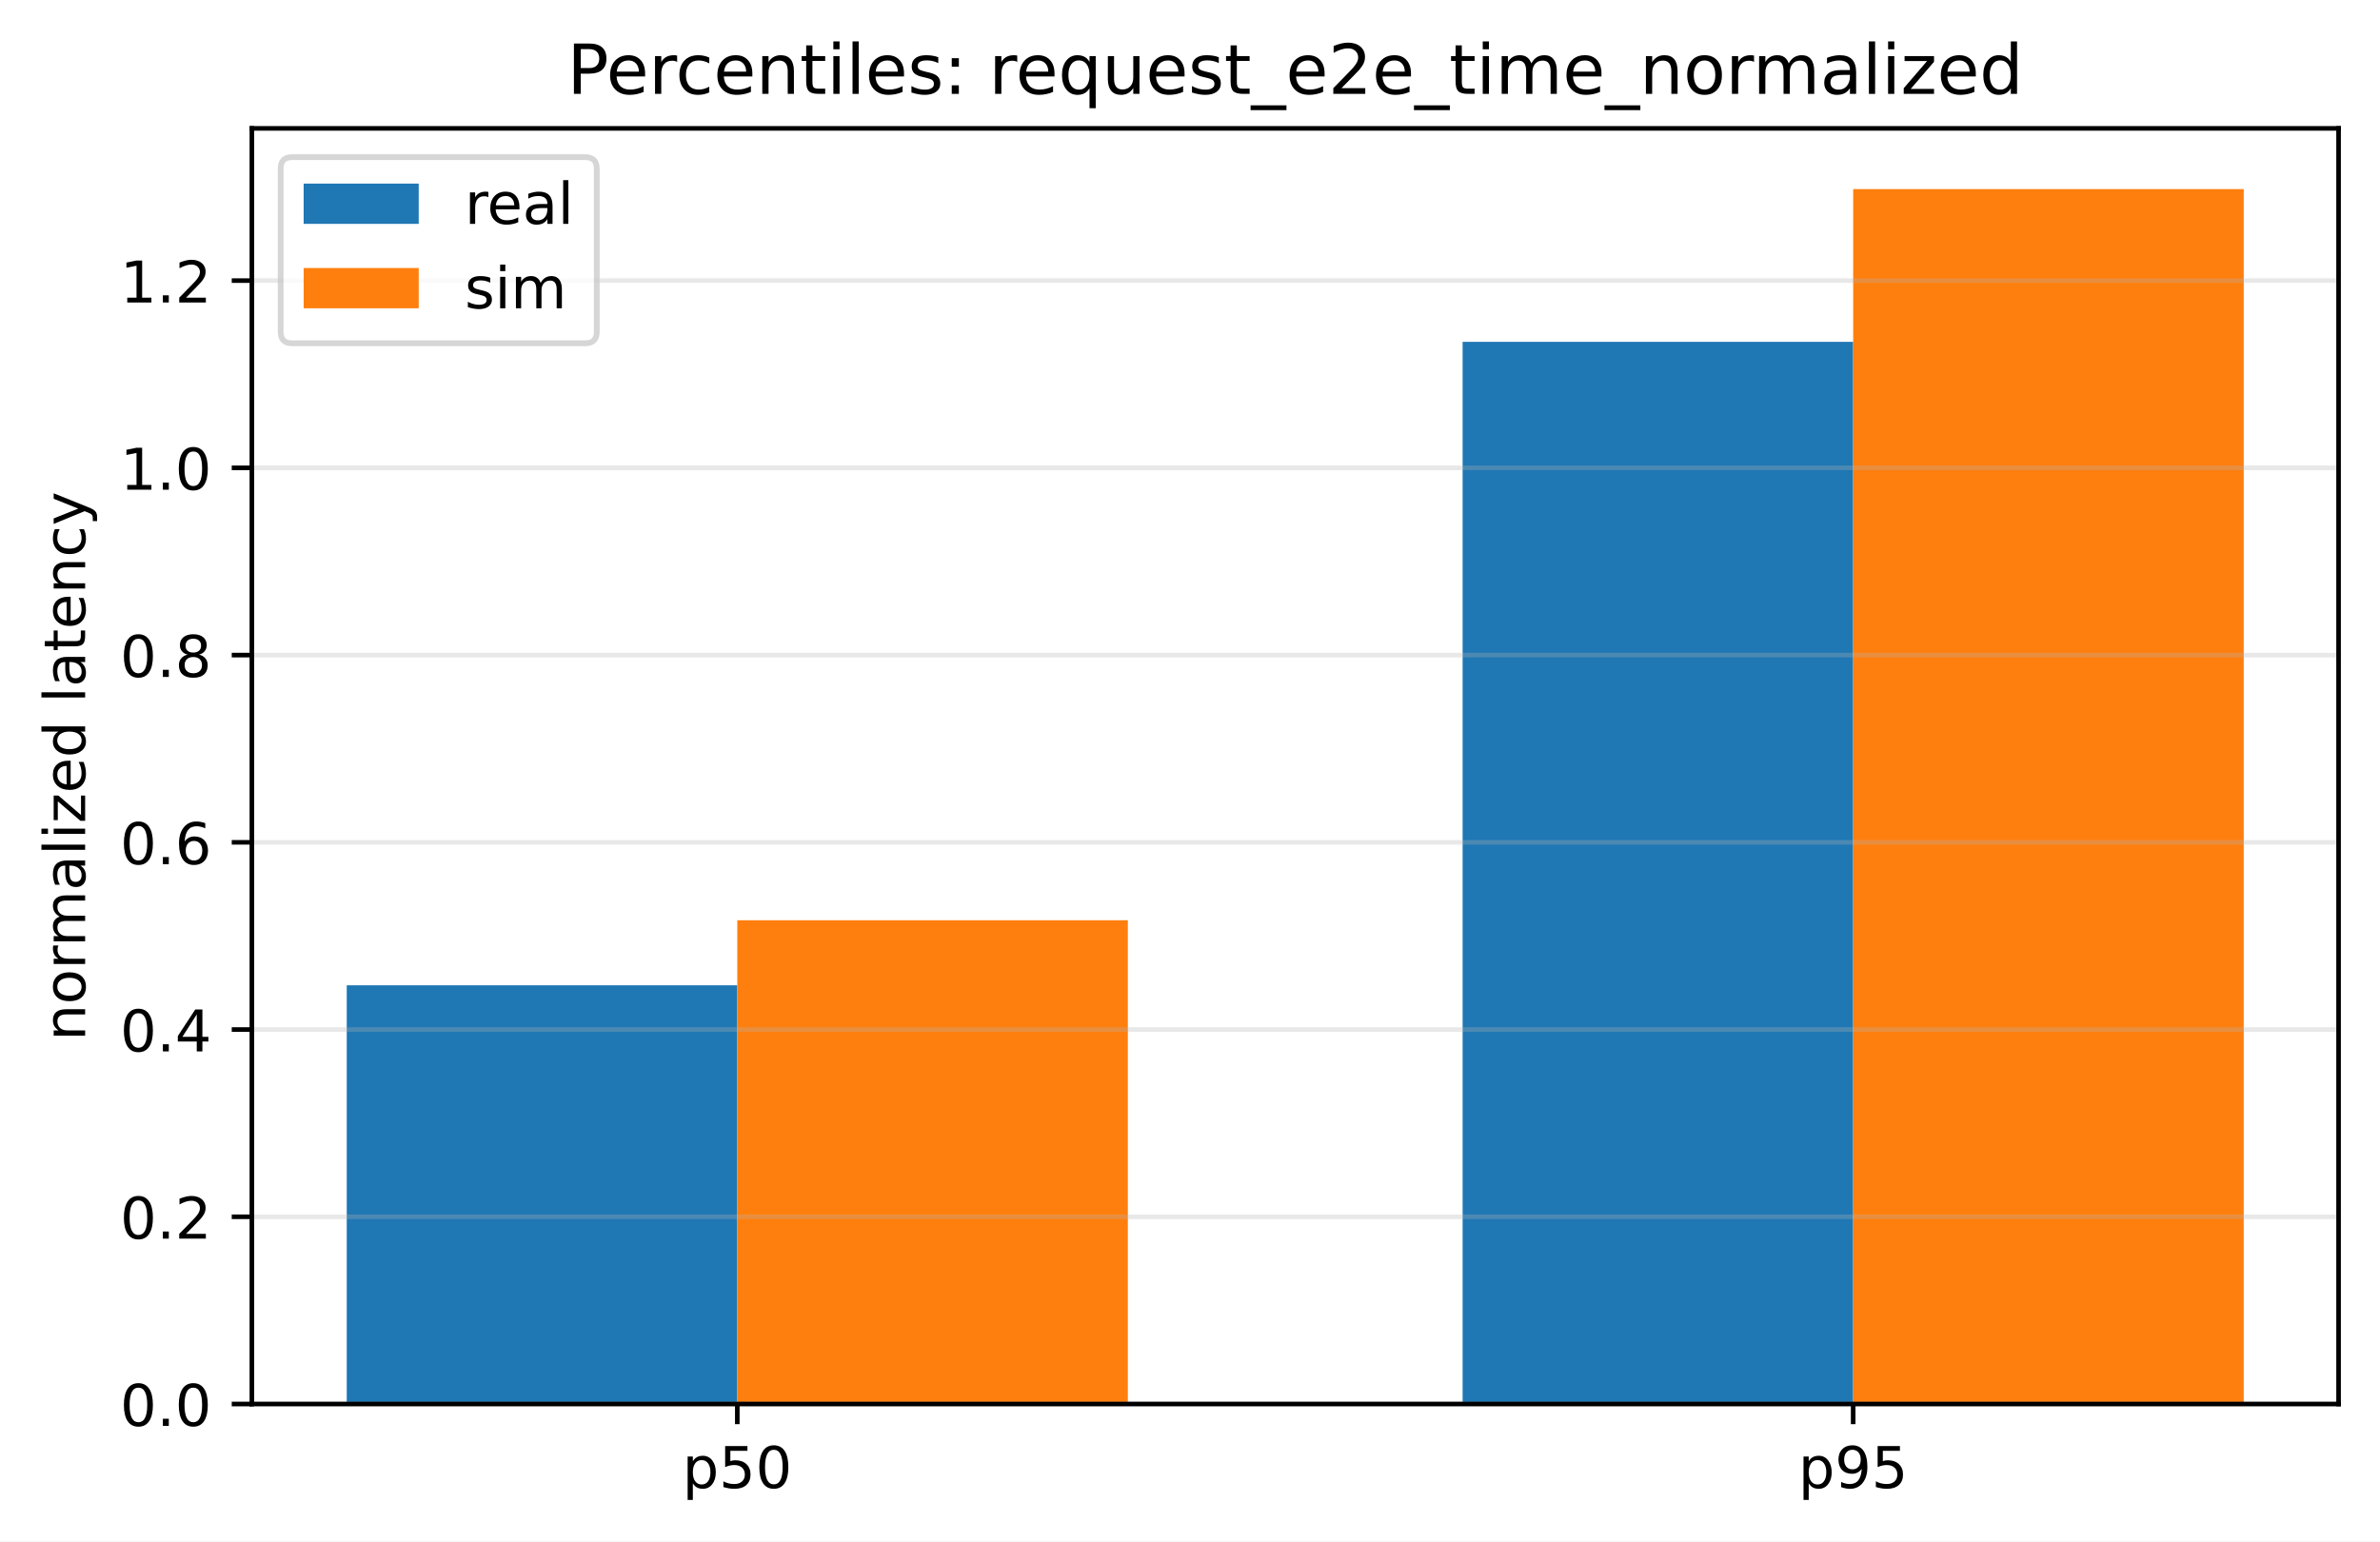
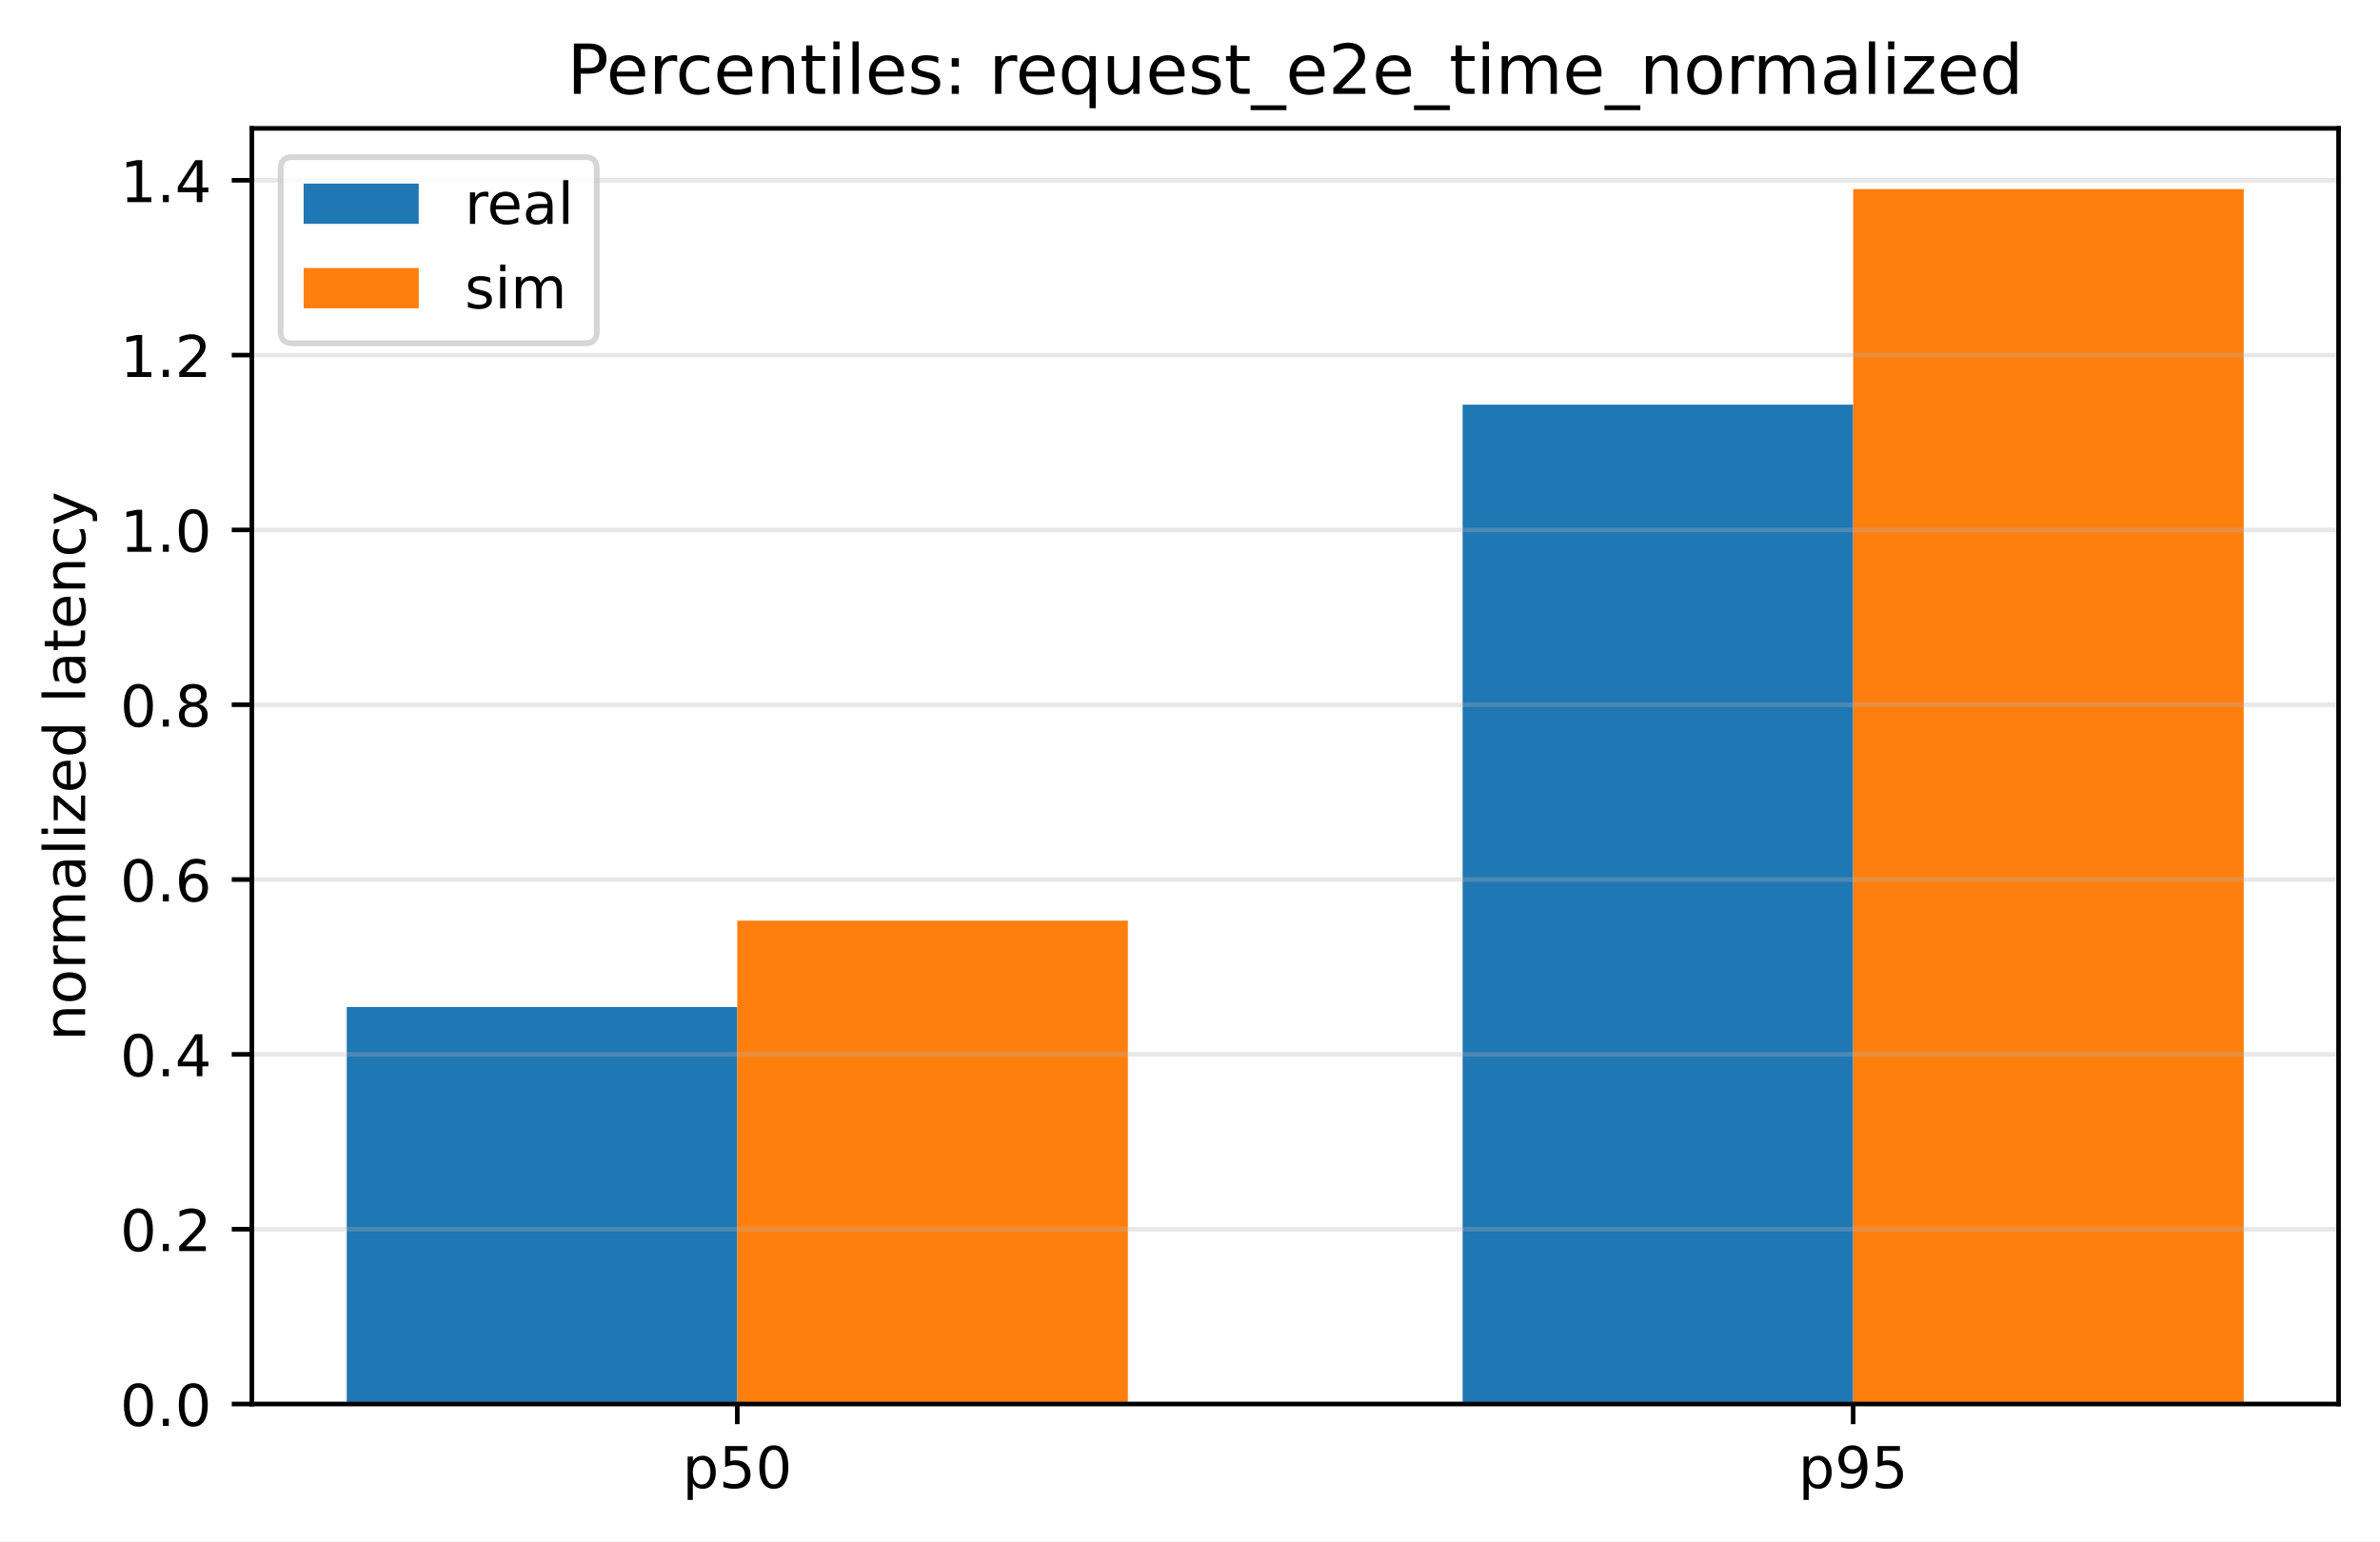
<svg xmlns="http://www.w3.org/2000/svg" xmlns:xlink="http://www.w3.org/1999/xlink" width="413.681pt" height="267.956pt" viewBox="0 0 413.681 267.956" version="1.1">
  <defs>
    <style type="text/css">*{stroke-linejoin: round; stroke-linecap: butt}</style>
  </defs>
  <g id="figure_1">
    <g id="patch_1">
      <path d="M 0 267.956  L 413.681 267.956  L 413.681 0  L 0 0  z " style="fill: #ffffff" />
    </g>
    <g id="axes_1">
      <g id="patch_2">
        <path d="M 43.781 244.078  L 406.481 244.078  L 406.481 22.318  L 43.781 22.318  z " style="fill: #ffffff" />
      </g>
      <g id="patch_3">
-         <path d="M 60.268 244.078  L 128.153 244.078  L 128.153 171.285  L 60.268 171.285  z " clip-path="url(#pff9f16cc39)" style="fill: #1f77b4" />
+         <path d="M 60.268 244.078  L 128.153 244.078  L 128.153 175.066  L 60.268 175.066  z " clip-path="url(#p153c83474e)" style="fill: #1f77b4" />
      </g>
      <g id="patch_4">
-         <path d="M 254.225 244.078  L 322.11 244.078  L 322.11 59.427  L 254.225 59.427  z " clip-path="url(#pff9f16cc39)" style="fill: #1f77b4" />
+         <path d="M 254.225 244.078  L 322.11 244.078  L 322.11 70.345  L 254.225 70.345  z " clip-path="url(#p153c83474e)" style="fill: #1f77b4" />
      </g>
      <g id="patch_5">
-         <path d="M 128.153 244.078  L 196.038 244.078  L 196.038 159.976  L 128.153 159.976  z " clip-path="url(#pff9f16cc39)" style="fill: #ff7f0e" />
+         <path d="M 128.153 244.078  L 196.038 244.078  L 196.038 160.04  L 128.153 160.04  z " clip-path="url(#p153c83474e)" style="fill: #ff7f0e" />
      </g>
      <g id="patch_6">
-         <path d="M 322.11 244.078  L 389.995 244.078  L 389.995 32.878  L 322.11 32.878  z " clip-path="url(#pff9f16cc39)" style="fill: #ff7f0e" />
+         <path d="M 322.11 244.078  L 389.995 244.078  L 389.995 32.878  L 322.11 32.878  z " clip-path="url(#p153c83474e)" style="fill: #ff7f0e" />
      </g>
      <g id="matplotlib.axis_1">
        <g id="xtick_1">
          <g id="line2d_1">
            <defs>
-               <path id="mda2cc31545" d="M 0 0  L 0 3.5  " style="stroke: #000000; stroke-width: 0.8" />
+               <path id="me3eec54901" d="M 0 0  L 0 3.5  " style="stroke: #000000; stroke-width: 0.8" />
            </defs>
            <g>
-               <use xlink:href="#mda2cc31545" x="128.153" y="244.078" style="stroke: #000000; stroke-width: 0.8" />
+               <use xlink:href="#me3eec54901" x="128.153" y="244.078" style="stroke: #000000; stroke-width: 0.8" />
            </g>
          </g>
          <g id="text_1">
            <g transform="translate(118.6159 258.6766) scale(0.1 -0.1)">
              <defs>
                <path id="DejaVuSans-70" d="M 1159 525  L 1159 -1331  L 581 -1331  L 581 3500  L 1159 3500  L 1159 2969  Q 1341 3281 1617 3432  Q 1894 3584 2278 3584  Q 2916 3584 3314 3078  Q 3713 2572 3713 1747  Q 3713 922 3314 415  Q 2916 -91 2278 -91  Q 1894 -91 1617 61  Q 1341 213 1159 525  z M 3116 1747  Q 3116 2381 2855 2742  Q 2594 3103 2138 3103  Q 1681 3103 1420 2742  Q 1159 2381 1159 1747  Q 1159 1113 1420 752  Q 1681 391 2138 391  Q 2594 391 2855 752  Q 3116 1113 3116 1747  z " transform="scale(0.015625)" />
                <path id="DejaVuSans-35" d="M 691 4666  L 3169 4666  L 3169 4134  L 1269 4134  L 1269 2991  Q 1406 3038 1543 3061  Q 1681 3084 1819 3084  Q 2600 3084 3056 2656  Q 3513 2228 3513 1497  Q 3513 744 3044 326  Q 2575 -91 1722 -91  Q 1428 -91 1123 -41  Q 819 9 494 109  L 494 744  Q 775 591 1075 516  Q 1375 441 1709 441  Q 2250 441 2565 725  Q 2881 1009 2881 1497  Q 2881 1984 2565 2268  Q 2250 2553 1709 2553  Q 1456 2553 1204 2497  Q 953 2441 691 2322  L 691 4666  z " transform="scale(0.015625)" />
                <path id="DejaVuSans-30" d="M 2034 4250  Q 1547 4250 1301 3770  Q 1056 3291 1056 2328  Q 1056 1369 1301 889  Q 1547 409 2034 409  Q 2525 409 2770 889  Q 3016 1369 3016 2328  Q 3016 3291 2770 3770  Q 2525 4250 2034 4250  z M 2034 4750  Q 2819 4750 3233 4129  Q 3647 3509 3647 2328  Q 3647 1150 3233 529  Q 2819 -91 2034 -91  Q 1250 -91 836 529  Q 422 1150 422 2328  Q 422 3509 836 4129  Q 1250 4750 2034 4750  z " transform="scale(0.015625)" />
              </defs>
              <use xlink:href="#DejaVuSans-70" />
              <use xlink:href="#DejaVuSans-35" transform="translate(63.47656 0)" />
              <use xlink:href="#DejaVuSans-30" transform="translate(127.0996 0)" />
            </g>
          </g>
        </g>
        <g id="xtick_2">
          <g id="line2d_2">
            <g>
-               <use xlink:href="#mda2cc31545" x="322.11" y="244.078" style="stroke: #000000; stroke-width: 0.8" />
+               <use xlink:href="#me3eec54901" x="322.11" y="244.078" style="stroke: #000000; stroke-width: 0.8" />
            </g>
          </g>
          <g id="text_2">
            <g transform="translate(312.5731 258.6766) scale(0.1 -0.1)">
              <defs>
                <path id="DejaVuSans-39" d="M 703 97  L 703 672  Q 941 559 1184 500  Q 1428 441 1663 441  Q 2288 441 2617 861  Q 2947 1281 2994 2138  Q 2813 1869 2534 1725  Q 2256 1581 1919 1581  Q 1219 1581 811 2004  Q 403 2428 403 3163  Q 403 3881 828 4315  Q 1253 4750 1959 4750  Q 2769 4750 3195 4129  Q 3622 3509 3622 2328  Q 3622 1225 3098 567  Q 2575 -91 1691 -91  Q 1453 -91 1209 -44  Q 966 3 703 97  z M 1959 2075  Q 2384 2075 2632 2365  Q 2881 2656 2881 3163  Q 2881 3666 2632 3958  Q 2384 4250 1959 4250  Q 1534 4250 1286 3958  Q 1038 3666 1038 3163  Q 1038 2656 1286 2365  Q 1534 2075 1959 2075  z " transform="scale(0.015625)" />
              </defs>
              <use xlink:href="#DejaVuSans-70" />
              <use xlink:href="#DejaVuSans-39" transform="translate(63.47656 0)" />
              <use xlink:href="#DejaVuSans-35" transform="translate(127.0996 0)" />
            </g>
          </g>
        </g>
      </g>
      <g id="matplotlib.axis_2">
        <g id="ytick_1">
          <g id="line2d_3">
-             <path d="M 43.781 244.078  L 406.481 244.078  " clip-path="url(#pff9f16cc39)" style="fill: none; stroke: #b0b0b0; stroke-opacity: 0.3; stroke-width: 0.8; stroke-linecap: square" />
+             <path d="M 43.781 244.078  L 406.481 244.078  " clip-path="url(#p153c83474e)" style="fill: none; stroke: #b0b0b0; stroke-opacity: 0.3; stroke-width: 0.8; stroke-linecap: square" />
          </g>
          <g id="line2d_4">
            <defs>
-               <path id="meefd561bbc" d="M 0 0  L -3.5 0  " style="stroke: #000000; stroke-width: 0.8" />
+               <path id="mb2bf81fbe6" d="M 0 0  L -3.5 0  " style="stroke: #000000; stroke-width: 0.8" />
            </defs>
            <g>
-               <use xlink:href="#meefd561bbc" x="43.781" y="244.078" style="stroke: #000000; stroke-width: 0.8" />
+               <use xlink:href="#mb2bf81fbe6" x="43.781" y="244.078" style="stroke: #000000; stroke-width: 0.8" />
            </g>
          </g>
          <g id="text_3">
            <g transform="translate(20.87813 247.8773) scale(0.1 -0.1)">
              <defs>
                <path id="DejaVuSans-2e" d="M 684 794  L 1344 794  L 1344 0  L 684 0  L 684 794  z " transform="scale(0.015625)" />
              </defs>
              <use xlink:href="#DejaVuSans-30" />
              <use xlink:href="#DejaVuSans-2e" transform="translate(63.62305 0)" />
              <use xlink:href="#DejaVuSans-30" transform="translate(95.41016 0)" />
            </g>
          </g>
        </g>
        <g id="ytick_2">
          <g id="line2d_5">
-             <path d="M 43.781 211.529  L 406.481 211.529  " clip-path="url(#pff9f16cc39)" style="fill: none; stroke: #b0b0b0; stroke-opacity: 0.3; stroke-width: 0.8; stroke-linecap: square" />
+             <path d="M 43.781 213.687  L 406.481 213.687  " clip-path="url(#p153c83474e)" style="fill: none; stroke: #b0b0b0; stroke-opacity: 0.3; stroke-width: 0.8; stroke-linecap: square" />
          </g>
          <g id="line2d_6">
            <g>
-               <use xlink:href="#meefd561bbc" x="43.781" y="211.529" style="stroke: #000000; stroke-width: 0.8" />
+               <use xlink:href="#mb2bf81fbe6" x="43.781" y="213.687" style="stroke: #000000; stroke-width: 0.8" />
            </g>
          </g>
          <g id="text_4">
-             <g transform="translate(20.87813 215.3282) scale(0.1 -0.1)">
+             <g transform="translate(20.87813 217.4862) scale(0.1 -0.1)">
              <defs>
                <path id="DejaVuSans-32" d="M 1228 531  L 3431 531  L 3431 0  L 469 0  L 469 531  Q 828 903 1448 1529  Q 2069 2156 2228 2338  Q 2531 2678 2651 2914  Q 2772 3150 2772 3378  Q 2772 3750 2511 3984  Q 2250 4219 1831 4219  Q 1534 4219 1204 4116  Q 875 4013 500 3803  L 500 4441  Q 881 4594 1212 4672  Q 1544 4750 1819 4750  Q 2544 4750 2975 4387  Q 3406 4025 3406 3419  Q 3406 3131 3298 2873  Q 3191 2616 2906 2266  Q 2828 2175 2409 1742  Q 1991 1309 1228 531  z " transform="scale(0.015625)" />
              </defs>
              <use xlink:href="#DejaVuSans-30" />
              <use xlink:href="#DejaVuSans-2e" transform="translate(63.62305 0)" />
              <use xlink:href="#DejaVuSans-32" transform="translate(95.41016 0)" />
            </g>
          </g>
        </g>
        <g id="ytick_3">
          <g id="line2d_7">
-             <path d="M 43.781 178.98  L 406.481 178.98  " clip-path="url(#pff9f16cc39)" style="fill: none; stroke: #b0b0b0; stroke-opacity: 0.3; stroke-width: 0.8; stroke-linecap: square" />
+             <path d="M 43.781 183.296  L 406.481 183.296  " clip-path="url(#p153c83474e)" style="fill: none; stroke: #b0b0b0; stroke-opacity: 0.3; stroke-width: 0.8; stroke-linecap: square" />
          </g>
          <g id="line2d_8">
            <g>
-               <use xlink:href="#meefd561bbc" x="43.781" y="178.98" style="stroke: #000000; stroke-width: 0.8" />
+               <use xlink:href="#mb2bf81fbe6" x="43.781" y="183.296" style="stroke: #000000; stroke-width: 0.8" />
            </g>
          </g>
          <g id="text_5">
-             <g transform="translate(20.87813 182.779) scale(0.1 -0.1)">
+             <g transform="translate(20.87813 187.095) scale(0.1 -0.1)">
              <defs>
                <path id="DejaVuSans-34" d="M 2419 4116  L 825 1625  L 2419 1625  L 2419 4116  z M 2253 4666  L 3047 4666  L 3047 1625  L 3713 1625  L 3713 1100  L 3047 1100  L 3047 0  L 2419 0  L 2419 1100  L 313 1100  L 313 1709  L 2253 4666  z " transform="scale(0.015625)" />
              </defs>
              <use xlink:href="#DejaVuSans-30" />
              <use xlink:href="#DejaVuSans-2e" transform="translate(63.62305 0)" />
              <use xlink:href="#DejaVuSans-34" transform="translate(95.41016 0)" />
            </g>
          </g>
        </g>
        <g id="ytick_4">
          <g id="line2d_9">
-             <path d="M 43.781 146.431  L 406.481 146.431  " clip-path="url(#pff9f16cc39)" style="fill: none; stroke: #b0b0b0; stroke-opacity: 0.3; stroke-width: 0.8; stroke-linecap: square" />
+             <path d="M 43.781 152.905  L 406.481 152.905  " clip-path="url(#p153c83474e)" style="fill: none; stroke: #b0b0b0; stroke-opacity: 0.3; stroke-width: 0.8; stroke-linecap: square" />
          </g>
          <g id="line2d_10">
            <g>
-               <use xlink:href="#meefd561bbc" x="43.781" y="146.431" style="stroke: #000000; stroke-width: 0.8" />
+               <use xlink:href="#mb2bf81fbe6" x="43.781" y="152.905" style="stroke: #000000; stroke-width: 0.8" />
            </g>
          </g>
          <g id="text_6">
-             <g transform="translate(20.87813 150.2298) scale(0.1 -0.1)">
+             <g transform="translate(20.87813 156.7038) scale(0.1 -0.1)">
              <defs>
                <path id="DejaVuSans-36" d="M 2113 2584  Q 1688 2584 1439 2293  Q 1191 2003 1191 1497  Q 1191 994 1439 701  Q 1688 409 2113 409  Q 2538 409 2786 701  Q 3034 994 3034 1497  Q 3034 2003 2786 2293  Q 2538 2584 2113 2584  z M 3366 4563  L 3366 3988  Q 3128 4100 2886 4159  Q 2644 4219 2406 4219  Q 1781 4219 1451 3797  Q 1122 3375 1075 2522  Q 1259 2794 1537 2939  Q 1816 3084 2150 3084  Q 2853 3084 3261 2657  Q 3669 2231 3669 1497  Q 3669 778 3244 343  Q 2819 -91 2113 -91  Q 1303 -91 875 529  Q 447 1150 447 2328  Q 447 3434 972 4092  Q 1497 4750 2381 4750  Q 2619 4750 2861 4703  Q 3103 4656 3366 4563  z " transform="scale(0.015625)" />
              </defs>
              <use xlink:href="#DejaVuSans-30" />
              <use xlink:href="#DejaVuSans-2e" transform="translate(63.62305 0)" />
              <use xlink:href="#DejaVuSans-36" transform="translate(95.41016 0)" />
            </g>
          </g>
        </g>
        <g id="ytick_5">
          <g id="line2d_11">
-             <path d="M 43.781 113.881  L 406.481 113.881  " clip-path="url(#pff9f16cc39)" style="fill: none; stroke: #b0b0b0; stroke-opacity: 0.3; stroke-width: 0.8; stroke-linecap: square" />
+             <path d="M 43.781 122.513  L 406.481 122.513  " clip-path="url(#p153c83474e)" style="fill: none; stroke: #b0b0b0; stroke-opacity: 0.3; stroke-width: 0.8; stroke-linecap: square" />
          </g>
          <g id="line2d_12">
            <g>
-               <use xlink:href="#meefd561bbc" x="43.781" y="113.881" style="stroke: #000000; stroke-width: 0.8" />
+               <use xlink:href="#mb2bf81fbe6" x="43.781" y="122.513" style="stroke: #000000; stroke-width: 0.8" />
            </g>
          </g>
          <g id="text_7">
-             <g transform="translate(20.87813 117.6806) scale(0.1 -0.1)">
+             <g transform="translate(20.87813 126.3126) scale(0.1 -0.1)">
              <defs>
                <path id="DejaVuSans-38" d="M 2034 2216  Q 1584 2216 1326 1975  Q 1069 1734 1069 1313  Q 1069 891 1326 650  Q 1584 409 2034 409  Q 2484 409 2743 651  Q 3003 894 3003 1313  Q 3003 1734 2745 1975  Q 2488 2216 2034 2216  z M 1403 2484  Q 997 2584 770 2862  Q 544 3141 544 3541  Q 544 4100 942 4425  Q 1341 4750 2034 4750  Q 2731 4750 3128 4425  Q 3525 4100 3525 3541  Q 3525 3141 3298 2862  Q 3072 2584 2669 2484  Q 3125 2378 3379 2068  Q 3634 1759 3634 1313  Q 3634 634 3220 271  Q 2806 -91 2034 -91  Q 1263 -91 848 271  Q 434 634 434 1313  Q 434 1759 690 2068  Q 947 2378 1403 2484  z M 1172 3481  Q 1172 3119 1398 2916  Q 1625 2713 2034 2713  Q 2441 2713 2670 2916  Q 2900 3119 2900 3481  Q 2900 3844 2670 4047  Q 2441 4250 2034 4250  Q 1625 4250 1398 4047  Q 1172 3844 1172 3481  z " transform="scale(0.015625)" />
              </defs>
              <use xlink:href="#DejaVuSans-30" />
              <use xlink:href="#DejaVuSans-2e" transform="translate(63.62305 0)" />
              <use xlink:href="#DejaVuSans-38" transform="translate(95.41016 0)" />
            </g>
          </g>
        </g>
        <g id="ytick_6">
          <g id="line2d_13">
-             <path d="M 43.781 81.332  L 406.481 81.332  " clip-path="url(#pff9f16cc39)" style="fill: none; stroke: #b0b0b0; stroke-opacity: 0.3; stroke-width: 0.8; stroke-linecap: square" />
+             <path d="M 43.781 92.122  L 406.481 92.122  " clip-path="url(#p153c83474e)" style="fill: none; stroke: #b0b0b0; stroke-opacity: 0.3; stroke-width: 0.8; stroke-linecap: square" />
          </g>
          <g id="line2d_14">
            <g>
-               <use xlink:href="#meefd561bbc" x="43.781" y="81.332" style="stroke: #000000; stroke-width: 0.8" />
+               <use xlink:href="#mb2bf81fbe6" x="43.781" y="92.122" style="stroke: #000000; stroke-width: 0.8" />
            </g>
          </g>
          <g id="text_8">
-             <g transform="translate(20.87813 85.13142) scale(0.1 -0.1)">
+             <g transform="translate(20.87813 95.92138) scale(0.1 -0.1)">
              <defs>
                <path id="DejaVuSans-31" d="M 794 531  L 1825 531  L 1825 4091  L 703 3866  L 703 4441  L 1819 4666  L 2450 4666  L 2450 531  L 3481 531  L 3481 0  L 794 0  L 794 531  z " transform="scale(0.015625)" />
              </defs>
              <use xlink:href="#DejaVuSans-31" />
              <use xlink:href="#DejaVuSans-2e" transform="translate(63.62305 0)" />
              <use xlink:href="#DejaVuSans-30" transform="translate(95.41016 0)" />
            </g>
          </g>
        </g>
        <g id="ytick_7">
          <g id="line2d_15">
-             <path d="M 43.781 48.783  L 406.481 48.783  " clip-path="url(#pff9f16cc39)" style="fill: none; stroke: #b0b0b0; stroke-opacity: 0.3; stroke-width: 0.8; stroke-linecap: square" />
+             <path d="M 43.781 61.731  L 406.481 61.731  " clip-path="url(#p153c83474e)" style="fill: none; stroke: #b0b0b0; stroke-opacity: 0.3; stroke-width: 0.8; stroke-linecap: square" />
          </g>
          <g id="line2d_16">
            <g>
-               <use xlink:href="#meefd561bbc" x="43.781" y="48.783" style="stroke: #000000; stroke-width: 0.8" />
+               <use xlink:href="#mb2bf81fbe6" x="43.781" y="61.731" style="stroke: #000000; stroke-width: 0.8" />
            </g>
          </g>
          <g id="text_9">
-             <g transform="translate(20.87813 52.58224) scale(0.1 -0.1)">
+             <g transform="translate(20.87813 65.53019) scale(0.1 -0.1)">
              <use xlink:href="#DejaVuSans-31" />
              <use xlink:href="#DejaVuSans-2e" transform="translate(63.62305 0)" />
              <use xlink:href="#DejaVuSans-32" transform="translate(95.41016 0)" />
            </g>
          </g>
        </g>
-         <g id="text_10">
+         <g id="ytick_8">
+           <g id="line2d_17">
+             <path d="M 43.781 31.34  L 406.481 31.34  " clip-path="url(#p153c83474e)" style="fill: none; stroke: #b0b0b0; stroke-opacity: 0.3; stroke-width: 0.8; stroke-linecap: square" />
+           </g>
+           <g id="line2d_18">
+             <g>
+               <use xlink:href="#mb2bf81fbe6" x="43.781" y="31.34" style="stroke: #000000; stroke-width: 0.8" />
+             </g>
+           </g>
+           <g id="text_10">
+             <g transform="translate(20.87813 35.139) scale(0.1 -0.1)">
+               <use xlink:href="#DejaVuSans-31" />
+               <use xlink:href="#DejaVuSans-2e" transform="translate(63.62305 0)" />
+               <use xlink:href="#DejaVuSans-34" transform="translate(95.41016 0)" />
+             </g>
+           </g>
+         </g>
+         <g id="text_11">
          <g transform="translate(14.79844 180.938) rotate(-90) scale(0.1 -0.1)">
            <defs>
              <path id="DejaVuSans-6e" d="M 3513 2113  L 3513 0  L 2938 0  L 2938 2094  Q 2938 2591 2744 2837  Q 2550 3084 2163 3084  Q 1697 3084 1428 2787  Q 1159 2491 1159 1978  L 1159 0  L 581 0  L 581 3500  L 1159 3500  L 1159 2956  Q 1366 3272 1645 3428  Q 1925 3584 2291 3584  Q 2894 3584 3203 3211  Q 3513 2838 3513 2113  z " transform="scale(0.015625)" />
              <path id="DejaVuSans-6f" d="M 1959 3097  Q 1497 3097 1228 2736  Q 959 2375 959 1747  Q 959 1119 1226 758  Q 1494 397 1959 397  Q 2419 397 2687 759  Q 2956 1122 2956 1747  Q 2956 2369 2687 2733  Q 2419 3097 1959 3097  z M 1959 3584  Q 2709 3584 3137 3096  Q 3566 2609 3566 1747  Q 3566 888 3137 398  Q 2709 -91 1959 -91  Q 1206 -91 779 398  Q 353 888 353 1747  Q 353 2609 779 3096  Q 1206 3584 1959 3584  z " transform="scale(0.015625)" />
              <path id="DejaVuSans-72" d="M 2631 2963  Q 2534 3019 2420 3045  Q 2306 3072 2169 3072  Q 1681 3072 1420 2755  Q 1159 2438 1159 1844  L 1159 0  L 581 0  L 581 3500  L 1159 3500  L 1159 2956  Q 1341 3275 1631 3429  Q 1922 3584 2338 3584  Q 2397 3584 2469 3576  Q 2541 3569 2628 3553  L 2631 2963  z " transform="scale(0.015625)" />
              <path id="DejaVuSans-6d" d="M 3328 2828  Q 3544 3216 3844 3400  Q 4144 3584 4550 3584  Q 5097 3584 5394 3201  Q 5691 2819 5691 2113  L 5691 0  L 5113 0  L 5113 2094  Q 5113 2597 4934 2840  Q 4756 3084 4391 3084  Q 3944 3084 3684 2787  Q 3425 2491 3425 1978  L 3425 0  L 2847 0  L 2847 2094  Q 2847 2600 2669 2842  Q 2491 3084 2119 3084  Q 1678 3084 1418 2786  Q 1159 2488 1159 1978  L 1159 0  L 581 0  L 581 3500  L 1159 3500  L 1159 2956  Q 1356 3278 1631 3431  Q 1906 3584 2284 3584  Q 2666 3584 2933 3390  Q 3200 3197 3328 2828  z " transform="scale(0.015625)" />
              <path id="DejaVuSans-61" d="M 2194 1759  Q 1497 1759 1228 1600  Q 959 1441 959 1056  Q 959 750 1161 570  Q 1363 391 1709 391  Q 2188 391 2477 730  Q 2766 1069 2766 1631  L 2766 1759  L 2194 1759  z M 3341 1997  L 3341 0  L 2766 0  L 2766 531  Q 2569 213 2275 61  Q 1981 -91 1556 -91  Q 1019 -91 701 211  Q 384 513 384 1019  Q 384 1609 779 1909  Q 1175 2209 1959 2209  L 2766 2209  L 2766 2266  Q 2766 2663 2505 2880  Q 2244 3097 1772 3097  Q 1472 3097 1187 3025  Q 903 2953 641 2809  L 641 3341  Q 956 3463 1253 3523  Q 1550 3584 1831 3584  Q 2591 3584 2966 3190  Q 3341 2797 3341 1997  z " transform="scale(0.015625)" />
              <path id="DejaVuSans-6c" d="M 603 4863  L 1178 4863  L 1178 0  L 603 0  L 603 4863  z " transform="scale(0.015625)" />
              <path id="DejaVuSans-69" d="M 603 3500  L 1178 3500  L 1178 0  L 603 0  L 603 3500  z M 603 4863  L 1178 4863  L 1178 4134  L 603 4134  L 603 4863  z " transform="scale(0.015625)" />
              <path id="DejaVuSans-7a" d="M 353 3500  L 3084 3500  L 3084 2975  L 922 459  L 3084 459  L 3084 0  L 275 0  L 275 525  L 2438 3041  L 353 3041  L 353 3500  z " transform="scale(0.015625)" />
              <path id="DejaVuSans-65" d="M 3597 1894  L 3597 1613  L 953 1613  Q 991 1019 1311 708  Q 1631 397 2203 397  Q 2534 397 2845 478  Q 3156 559 3463 722  L 3463 178  Q 3153 47 2828 -22  Q 2503 -91 2169 -91  Q 1331 -91 842 396  Q 353 884 353 1716  Q 353 2575 817 3079  Q 1281 3584 2069 3584  Q 2775 3584 3186 3129  Q 3597 2675 3597 1894  z M 3022 2063  Q 3016 2534 2758 2815  Q 2500 3097 2075 3097  Q 1594 3097 1305 2825  Q 1016 2553 972 2059  L 3022 2063  z " transform="scale(0.015625)" />
              <path id="DejaVuSans-64" d="M 2906 2969  L 2906 4863  L 3481 4863  L 3481 0  L 2906 0  L 2906 525  Q 2725 213 2448 61  Q 2172 -91 1784 -91  Q 1150 -91 751 415  Q 353 922 353 1747  Q 353 2572 751 3078  Q 1150 3584 1784 3584  Q 2172 3584 2448 3432  Q 2725 3281 2906 2969  z M 947 1747  Q 947 1113 1208 752  Q 1469 391 1925 391  Q 2381 391 2643 752  Q 2906 1113 2906 1747  Q 2906 2381 2643 2742  Q 2381 3103 1925 3103  Q 1469 3103 1208 2742  Q 947 2381 947 1747  z " transform="scale(0.015625)" />
              <path id="DejaVuSans-20" transform="scale(0.015625)" />
              <path id="DejaVuSans-74" d="M 1172 4494  L 1172 3500  L 2356 3500  L 2356 3053  L 1172 3053  L 1172 1153  Q 1172 725 1289 603  Q 1406 481 1766 481  L 2356 481  L 2356 0  L 1766 0  Q 1100 0 847 248  Q 594 497 594 1153  L 594 3053  L 172 3053  L 172 3500  L 594 3500  L 594 4494  L 1172 4494  z " transform="scale(0.015625)" />
              <path id="DejaVuSans-63" d="M 3122 3366  L 3122 2828  Q 2878 2963 2633 3030  Q 2388 3097 2138 3097  Q 1578 3097 1268 2742  Q 959 2388 959 1747  Q 959 1106 1268 751  Q 1578 397 2138 397  Q 2388 397 2633 464  Q 2878 531 3122 666  L 3122 134  Q 2881 22 2623 -34  Q 2366 -91 2075 -91  Q 1284 -91 818 406  Q 353 903 353 1747  Q 353 2603 823 3093  Q 1294 3584 2113 3584  Q 2378 3584 2631 3529  Q 2884 3475 3122 3366  z " transform="scale(0.015625)" />
              <path id="DejaVuSans-79" d="M 2059 -325  Q 1816 -950 1584 -1140  Q 1353 -1331 966 -1331  L 506 -1331  L 506 -850  L 844 -850  Q 1081 -850 1212 -737  Q 1344 -625 1503 -206  L 1606 56  L 191 3500  L 800 3500  L 1894 763  L 2988 3500  L 3597 3500  L 2059 -325  z " transform="scale(0.015625)" />
            </defs>
            <use xlink:href="#DejaVuSans-6e" />
            <use xlink:href="#DejaVuSans-6f" transform="translate(63.37891 0)" />
            <use xlink:href="#DejaVuSans-72" transform="translate(124.5605 0)" />
            <use xlink:href="#DejaVuSans-6d" transform="translate(163.9238 0)" />
            <use xlink:href="#DejaVuSans-61" transform="translate(261.3359 0)" />
            <use xlink:href="#DejaVuSans-6c" transform="translate(322.6152 0)" />
            <use xlink:href="#DejaVuSans-69" transform="translate(350.3984 0)" />
            <use xlink:href="#DejaVuSans-7a" transform="translate(378.1816 0)" />
            <use xlink:href="#DejaVuSans-65" transform="translate(430.6719 0)" />
            <use xlink:href="#DejaVuSans-64" transform="translate(492.1953 0)" />
            <use xlink:href="#DejaVuSans-20" transform="translate(555.6719 0)" />
            <use xlink:href="#DejaVuSans-6c" transform="translate(587.459 0)" />
            <use xlink:href="#DejaVuSans-61" transform="translate(615.2422 0)" />
            <use xlink:href="#DejaVuSans-74" transform="translate(676.5215 0)" />
            <use xlink:href="#DejaVuSans-65" transform="translate(715.7305 0)" />
            <use xlink:href="#DejaVuSans-6e" transform="translate(777.2539 0)" />
            <use xlink:href="#DejaVuSans-63" transform="translate(840.6328 0)" />
            <use xlink:href="#DejaVuSans-79" transform="translate(895.6133 0)" />
          </g>
        </g>
      </g>
      <g id="patch_7">
        <path d="M 43.781 244.078  L 43.781 22.318  " style="fill: none; stroke: #000000; stroke-width: 0.8; stroke-linejoin: miter; stroke-linecap: square" />
      </g>
      <g id="patch_8">
        <path d="M 406.481 244.078  L 406.481 22.318  " style="fill: none; stroke: #000000; stroke-width: 0.8; stroke-linejoin: miter; stroke-linecap: square" />
      </g>
      <g id="patch_9">
        <path d="M 43.781 244.078  L 406.481 244.078  " style="fill: none; stroke: #000000; stroke-width: 0.8; stroke-linejoin: miter; stroke-linecap: square" />
      </g>
      <g id="patch_10">
        <path d="M 43.781 22.318  L 406.481 22.318  " style="fill: none; stroke: #000000; stroke-width: 0.8; stroke-linejoin: miter; stroke-linecap: square" />
      </g>
-       <g id="text_11">
+       <g id="text_12">
        <g transform="translate(98.58094 16.31812) scale(0.12 -0.12)">
          <defs>
            <path id="DejaVuSans-50" d="M 1259 4147  L 1259 2394  L 2053 2394  Q 2494 2394 2734 2622  Q 2975 2850 2975 3272  Q 2975 3691 2734 3919  Q 2494 4147 2053 4147  L 1259 4147  z M 628 4666  L 2053 4666  Q 2838 4666 3239 4311  Q 3641 3956 3641 3272  Q 3641 2581 3239 2228  Q 2838 1875 2053 1875  L 1259 1875  L 1259 0  L 628 0  L 628 4666  z " transform="scale(0.015625)" />
            <path id="DejaVuSans-73" d="M 2834 3397  L 2834 2853  Q 2591 2978 2328 3040  Q 2066 3103 1784 3103  Q 1356 3103 1142 2972  Q 928 2841 928 2578  Q 928 2378 1081 2264  Q 1234 2150 1697 2047  L 1894 2003  Q 2506 1872 2764 1633  Q 3022 1394 3022 966  Q 3022 478 2636 193  Q 2250 -91 1575 -91  Q 1294 -91 989 -36  Q 684 19 347 128  L 347 722  Q 666 556 975 473  Q 1284 391 1588 391  Q 1994 391 2212 530  Q 2431 669 2431 922  Q 2431 1156 2273 1281  Q 2116 1406 1581 1522  L 1381 1569  Q 847 1681 609 1914  Q 372 2147 372 2553  Q 372 3047 722 3315  Q 1072 3584 1716 3584  Q 2034 3584 2315 3537  Q 2597 3491 2834 3397  z " transform="scale(0.015625)" />
            <path id="DejaVuSans-3a" d="M 750 794  L 1409 794  L 1409 0  L 750 0  L 750 794  z M 750 3309  L 1409 3309  L 1409 2516  L 750 2516  L 750 3309  z " transform="scale(0.015625)" />
            <path id="DejaVuSans-71" d="M 947 1747  Q 947 1113 1208 752  Q 1469 391 1925 391  Q 2381 391 2643 752  Q 2906 1113 2906 1747  Q 2906 2381 2643 2742  Q 2381 3103 1925 3103  Q 1469 3103 1208 2742  Q 947 2381 947 1747  z M 2906 525  Q 2725 213 2448 61  Q 2172 -91 1784 -91  Q 1150 -91 751 415  Q 353 922 353 1747  Q 353 2572 751 3078  Q 1150 3584 1784 3584  Q 2172 3584 2448 3432  Q 2725 3281 2906 2969  L 2906 3500  L 3481 3500  L 3481 -1331  L 2906 -1331  L 2906 525  z " transform="scale(0.015625)" />
            <path id="DejaVuSans-75" d="M 544 1381  L 544 3500  L 1119 3500  L 1119 1403  Q 1119 906 1312 657  Q 1506 409 1894 409  Q 2359 409 2629 706  Q 2900 1003 2900 1516  L 2900 3500  L 3475 3500  L 3475 0  L 2900 0  L 2900 538  Q 2691 219 2414 64  Q 2138 -91 1772 -91  Q 1169 -91 856 284  Q 544 659 544 1381  z M 1991 3584  L 1991 3584  z " transform="scale(0.015625)" />
            <path id="DejaVuSans-5f" d="M 3263 -1063  L 3263 -1509  L -63 -1509  L -63 -1063  L 3263 -1063  z " transform="scale(0.015625)" />
          </defs>
          <use xlink:href="#DejaVuSans-50" />
          <use xlink:href="#DejaVuSans-65" transform="translate(56.67773 0)" />
          <use xlink:href="#DejaVuSans-72" transform="translate(118.2012 0)" />
          <use xlink:href="#DejaVuSans-63" transform="translate(157.0645 0)" />
          <use xlink:href="#DejaVuSans-65" transform="translate(212.0449 0)" />
          <use xlink:href="#DejaVuSans-6e" transform="translate(273.5684 0)" />
          <use xlink:href="#DejaVuSans-74" transform="translate(336.9473 0)" />
          <use xlink:href="#DejaVuSans-69" transform="translate(376.1562 0)" />
          <use xlink:href="#DejaVuSans-6c" transform="translate(403.9395 0)" />
          <use xlink:href="#DejaVuSans-65" transform="translate(431.7227 0)" />
          <use xlink:href="#DejaVuSans-73" transform="translate(493.2461 0)" />
          <use xlink:href="#DejaVuSans-3a" transform="translate(545.3457 0)" />
          <use xlink:href="#DejaVuSans-20" transform="translate(579.0371 0)" />
          <use xlink:href="#DejaVuSans-72" transform="translate(610.8242 0)" />
          <use xlink:href="#DejaVuSans-65" transform="translate(649.6875 0)" />
          <use xlink:href="#DejaVuSans-71" transform="translate(711.2109 0)" />
          <use xlink:href="#DejaVuSans-75" transform="translate(774.6875 0)" />
          <use xlink:href="#DejaVuSans-65" transform="translate(838.0664 0)" />
          <use xlink:href="#DejaVuSans-73" transform="translate(899.5898 0)" />
          <use xlink:href="#DejaVuSans-74" transform="translate(951.6895 0)" />
          <use xlink:href="#DejaVuSans-5f" transform="translate(990.8984 0)" />
          <use xlink:href="#DejaVuSans-65" transform="translate(1040.898 0)" />
          <use xlink:href="#DejaVuSans-32" transform="translate(1102.422 0)" />
          <use xlink:href="#DejaVuSans-65" transform="translate(1166.045 0)" />
          <use xlink:href="#DejaVuSans-5f" transform="translate(1227.568 0)" />
          <use xlink:href="#DejaVuSans-74" transform="translate(1277.568 0)" />
          <use xlink:href="#DejaVuSans-69" transform="translate(1316.777 0)" />
          <use xlink:href="#DejaVuSans-6d" transform="translate(1344.561 0)" />
          <use xlink:href="#DejaVuSans-65" transform="translate(1441.973 0)" />
          <use xlink:href="#DejaVuSans-5f" transform="translate(1503.496 0)" />
          <use xlink:href="#DejaVuSans-6e" transform="translate(1553.496 0)" />
          <use xlink:href="#DejaVuSans-6f" transform="translate(1616.875 0)" />
          <use xlink:href="#DejaVuSans-72" transform="translate(1678.057 0)" />
          <use xlink:href="#DejaVuSans-6d" transform="translate(1717.42 0)" />
          <use xlink:href="#DejaVuSans-61" transform="translate(1814.832 0)" />
          <use xlink:href="#DejaVuSans-6c" transform="translate(1876.111 0)" />
          <use xlink:href="#DejaVuSans-69" transform="translate(1903.895 0)" />
          <use xlink:href="#DejaVuSans-7a" transform="translate(1931.678 0)" />
          <use xlink:href="#DejaVuSans-65" transform="translate(1984.168 0)" />
          <use xlink:href="#DejaVuSans-64" transform="translate(2045.691 0)" />
        </g>
      </g>
      <g id="legend_1">
        <g id="patch_11">
          <path d="M 50.781 59.674  L 101.727 59.674  Q 103.727 59.674 103.727 57.674  L 103.727 29.318  Q 103.727 27.318 101.727 27.318  L 50.781 27.318  Q 48.781 27.318 48.781 29.318  L 48.781 57.674  Q 48.781 59.674 50.781 59.674  z " style="fill: #ffffff; opacity: 0.8; stroke: #cccccc; stroke-linejoin: miter" />
        </g>
        <g id="patch_12">
          <path d="M 52.781 38.917  L 72.781 38.917  L 72.781 31.917  L 52.781 31.917  z " style="fill: #1f77b4" />
        </g>
-         <g id="text_12">
+         <g id="text_13">
          <g transform="translate(80.78125 38.91656) scale(0.1 -0.1)">
            <use xlink:href="#DejaVuSans-72" />
            <use xlink:href="#DejaVuSans-65" transform="translate(38.86328 0)" />
            <use xlink:href="#DejaVuSans-61" transform="translate(100.3867 0)" />
            <use xlink:href="#DejaVuSans-6c" transform="translate(161.666 0)" />
          </g>
        </g>
        <g id="patch_13">
          <path d="M 52.781 53.595  L 72.781 53.595  L 72.781 46.595  L 52.781 46.595  z " style="fill: #ff7f0e" />
        </g>
-         <g id="text_13">
+         <g id="text_14">
          <g transform="translate(80.78125 53.59469) scale(0.1 -0.1)">
            <use xlink:href="#DejaVuSans-73" />
            <use xlink:href="#DejaVuSans-69" transform="translate(52.09961 0)" />
            <use xlink:href="#DejaVuSans-6d" transform="translate(79.88281 0)" />
          </g>
        </g>
      </g>
    </g>
  </g>
  <defs>
-     <clipPath id="pff9f16cc39">
+     <clipPath id="p153c83474e">
      <rect x="43.781" y="22.318" width="362.7" height="221.76" />
    </clipPath>
  </defs>
</svg>
